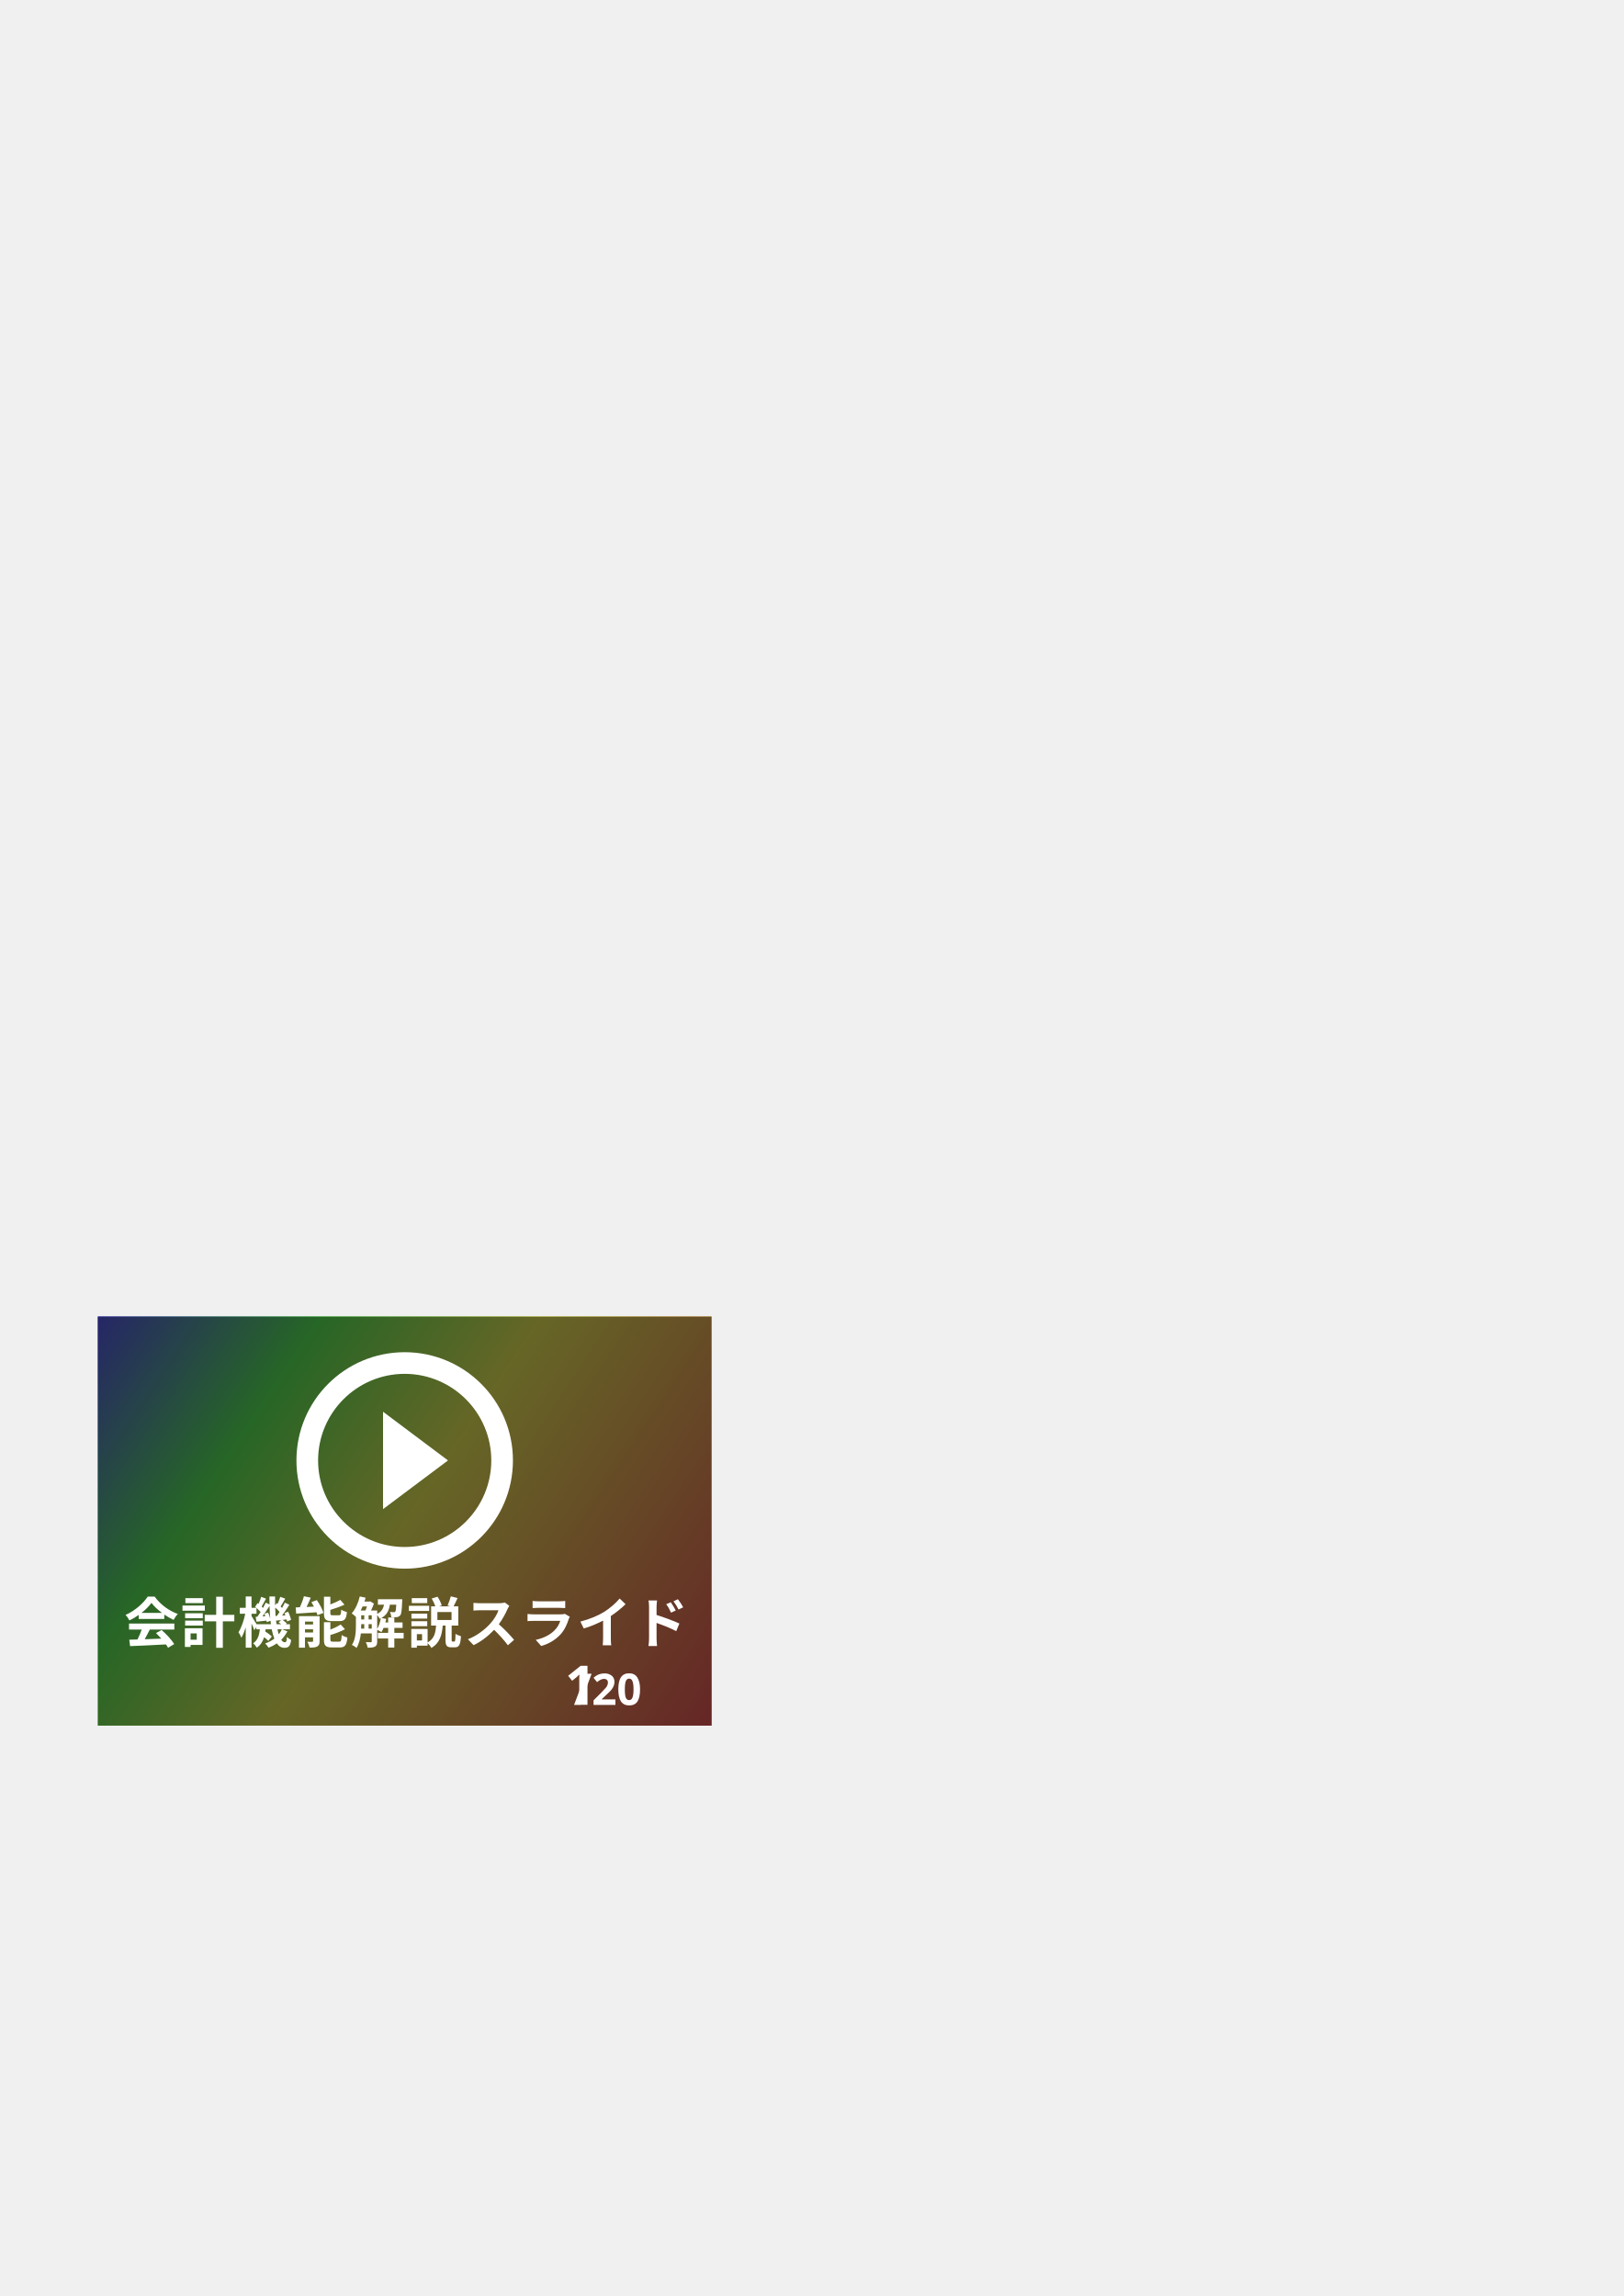
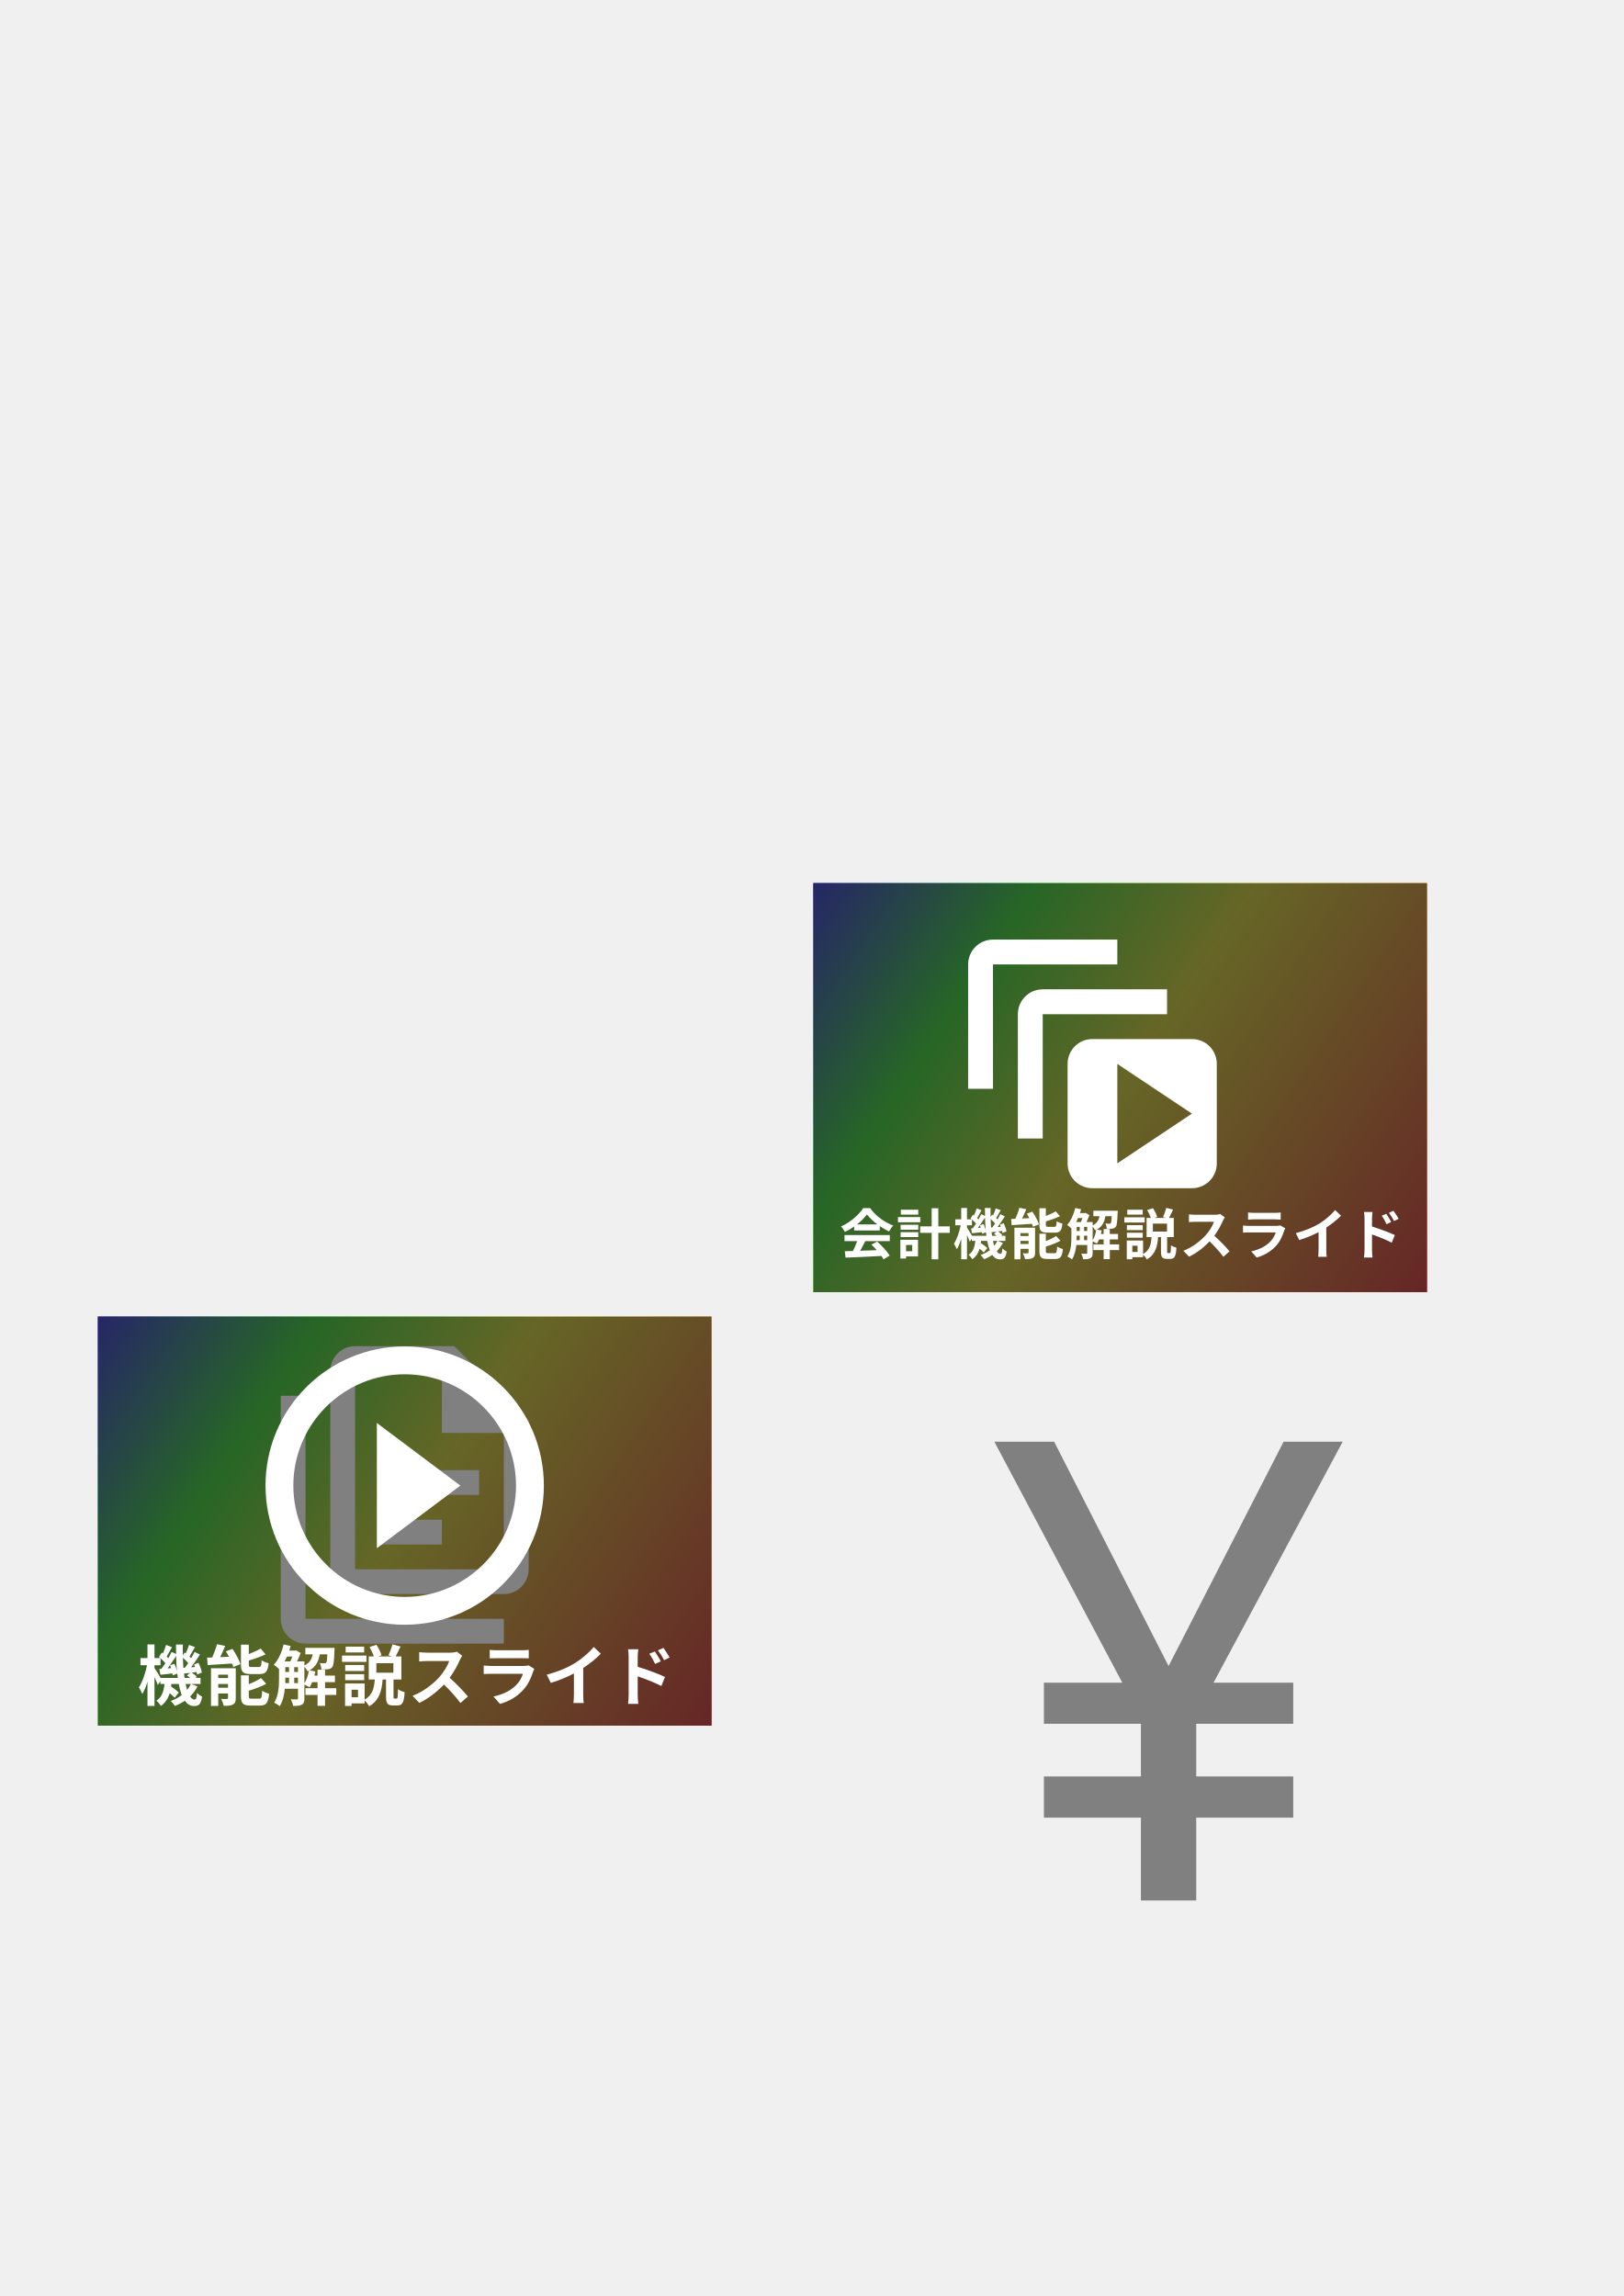
- <svg xmlns="http://www.w3.org/2000/svg" xmlns:xlink="http://www.w3.org/1999/xlink" id="svg8" version="1.1" viewBox="0 0 210 297" height="297mm" width="210mm">
+ <svg xmlns="http://www.w3.org/2000/svg" xmlns:xlink="http://www.w3.org/1999/xlink" width="210mm" height="297mm" viewBox="0 0 210 297" version="1.1" id="svg8">
  <defs id="defs2">
    <linearGradient id="linearGradient841">
-       <stop id="stop837" offset="0" style="stop-color:#0000ff;stop-opacity:1" />
-       <stop style="stop-color:#00ff00;stop-opacity:1" offset="0.25" id="stop845" />
-       <stop id="stop847" offset="0.5" style="stop-color:#ffff00;stop-opacity:1" />
-       <stop id="stop839" offset="1" style="stop-color:#ff0000;stop-opacity:1" />
+       <stop style="stop-color:#0000ff;stop-opacity:1" offset="0" id="stop837" />
+       <stop id="stop845" offset="0.25" style="stop-color:#00ff00;stop-opacity:1" />
+       <stop style="stop-color:#ffff00;stop-opacity:1" offset="0.5" id="stop847" />
+       <stop style="stop-color:#ff0000;stop-opacity:1" offset="1" id="stop839" />
    </linearGradient>
-     <linearGradient gradientTransform="translate(-29.62319)" gradientUnits="userSpaceOnUse" y2="144.245" x2="135.448" y1="91.329" x1="56.073" id="linearGradient843" xlink:href="#linearGradient841" />
-     <linearGradient xlink:href="#linearGradient841" id="linearGradient843-3" x1="56.073" y1="91.329" x2="135.448" y2="144.245" gradientUnits="userSpaceOnUse" gradientTransform="translate(-43.42038,78.97385)" />
+     <linearGradient xlink:href="#linearGradient841" id="linearGradient843" x1="56.073" y1="91.329" x2="135.448" y2="144.245" gradientUnits="userSpaceOnUse" gradientTransform="translate(-29.62319)" />
+     <linearGradient gradientTransform="translate(-43.42038,78.97385)" gradientUnits="userSpaceOnUse" y2="144.245" x2="135.448" y1="91.329" x1="56.073" id="linearGradient843-3" xlink:href="#linearGradient841" />
+     <linearGradient xlink:href="#linearGradient841" id="linearGradient843-3-3" x1="56.073" y1="91.329" x2="135.448" y2="144.245" gradientUnits="userSpaceOnUse" gradientTransform="translate(49.1147,22.90308)" />
  </defs>
  <g id="layer1">
-     <rect style="fill:url(#linearGradient843-3);fill-opacity:1;stroke-width:0.94;stroke-linecap:round" id="rect833-5" width="79.375" height="52.917" x="12.653" y="170.303" />
-     <rect y="170.303" x="12.653" height="52.917" width="79.375" id="rect835-6" style="fill:#333333;fill-opacity:0.75;stroke-width:0.94;stroke-linecap:round" />
-     <path style="fill:#ffffff;stroke-width:1.4" d="m 52.34,200.114 c -6.174,0 -11.2,-5.026 -11.2,-11.2 0,-6.174 5.026,-11.2 11.2,-11.2 6.174,0 11.2,5.026 11.2,11.2 0,6.174 -5.026,11.2 -11.2,11.2 m 0,-25.2 A 14,14 0 0 0 38.34,188.914 14,14 0 0 0 52.34,202.914 14,14 0 0 0 66.34,188.914 14,14 0 0 0 52.34,174.914 m -2.8,20.3 8.4,-6.3 -8.4,-6.3 z" id="path947" />
-     <text id="text851-2-0" y="212.512" x="16.063" style="font-style:normal;font-weight:normal;font-size:7.056px;line-height:1.1;font-family:sans-serif;text-align:start;letter-spacing:0.265px;word-spacing:0px;text-anchor:start;fill:#000000;fill-opacity:1;stroke:none;stroke-width:0.265" xml:space="preserve">
-       <tspan id="tspan854" style="font-style:normal;font-variant:normal;font-weight:900;font-stretch:normal;font-size:7.056px;font-family:'Noto Sans CJK JP';-inkscape-font-specification:'Noto Sans CJK JP Heavy';text-align:start;text-anchor:start;fill:#ffffff;stroke-width:0.265" y="212.512" x="16.063">会計機能解説スライド</tspan>
+     <rect y="170.303" x="12.653" height="52.917" width="79.375" id="rect833-5" style="fill:url(#linearGradient843-3);fill-opacity:1;stroke-width:0.94;stroke-linecap:round" />
+     <rect style="fill:#333333;fill-opacity:0.75;stroke-width:0.94;stroke-linecap:round" id="rect835-6" width="79.375" height="52.917" x="12.653" y="170.303" />
+     <text id="text865" y="245.838" x="127.451" style="font-style:normal;font-weight:normal;font-size:83.115px;line-height:1.25;font-family:sans-serif;fill:#808080;fill-opacity:1;stroke:none;stroke-width:2.078" xml:space="preserve">
+       <tspan style="fill:#808080;stroke-width:2.078" y="245.838" x="127.451" id="tspan863">¥</tspan>
    </text>
-     <text xml:space="preserve" style="font-style:normal;font-weight:normal;font-size:7.056px;line-height:1.25;font-family:sans-serif;letter-spacing:0px;word-spacing:0px;fill:#000000;fill-opacity:1;stroke:none;stroke-width:0.265" x="79.658" y="220.524" id="text851-2-0-3">
-       <tspan x="79.658" y="220.524" style="font-style:normal;font-variant:normal;font-weight:bold;font-stretch:normal;font-size:7.056px;font-family:'Open Sans';-inkscape-font-specification:'Open Sans Bold';text-align:center;text-anchor:middle;fill:#ffffff;stroke-width:0.265" id="tspan853-1-9-6">1</tspan>
+     <path id="path924-7" d="m 58.753,174.136 h -12.826 c -1.764,0 -3.207,1.443 -3.207,3.206 v 25.652 c 0,1.764 1.443,3.206 3.207,3.206 h 19.239 c 1.764,0 3.206,-1.443 3.206,-3.206 v -19.239 l -9.62,-9.62 m 6.413,28.859 H 45.927 v -25.652 h 11.223 v 8.016 h 8.016 v 17.636 M 39.514,180.549 v 28.859 h 25.652 v 3.207 H 39.514 c -1.764,0 -3.206,-1.443 -3.206,-3.207 v -28.859 h 3.206 m 9.62,9.62 v 3.207 h 12.826 v -3.207 h -12.826 m 0,6.413 v 3.207 h 8.016 v -3.207 z" style="fill:#808080;stroke-width:1.603" />
+     <path id="path947" d="m 52.34,206.569 c -7.938,0 -14.4,-6.462 -14.4,-14.4 0,-7.938 6.462,-14.4 14.4,-14.4 7.938,0 14.4,6.462 14.4,14.4 0,7.938 -6.462,14.4 -14.4,14.4 m 0,-32.4 a 18,18 0 0 0 -18,18 18,18 0 0 0 18,18 18,18 0 0 0 18,-18 18,18 0 0 0 -18,-18 m -3.6,26.1 10.8,-8.1 -10.8,-8.1 z" style="fill:#ffffff;stroke-width:1.8" />
+     <rect style="fill:url(#linearGradient843-3-3);fill-opacity:1;stroke-width:0.94;stroke-linecap:round" id="rect833-5-5" width="79.375" height="52.917" x="105.188" y="114.232" />
+     <rect y="114.232" x="105.188" height="52.917" width="79.375" id="rect835-6-6" style="fill:#333333;fill-opacity:0.75;stroke-width:0.94;stroke-linecap:round" />
+     <text id="text851-2-0-1" y="162.262" x="108.598" style="font-style:normal;font-weight:normal;font-size:7.056px;line-height:1.1;font-family:sans-serif;text-align:start;letter-spacing:0.265px;word-spacing:0px;text-anchor:start;fill:#ffffff;fill-opacity:1;stroke:none;stroke-width:0.265" xml:space="preserve">
+       <tspan id="tspan854-2" style="font-style:normal;font-variant:normal;font-weight:900;font-stretch:normal;font-size:7.056px;font-family:'Noto Sans CJK JP';-inkscape-font-specification:'Noto Sans CJK JP Heavy';text-align:start;text-anchor:start;fill:#ffffff;stroke-width:0.265" y="162.262" x="108.598">会計機能解説スライド</tspan>
    </text>
-     <text id="text851-2-0-3-0" y="220.542" x="90.329" style="font-style:normal;font-weight:normal;font-size:5.644px;line-height:1.25;font-family:sans-serif;text-align:end;letter-spacing:0px;word-spacing:0px;text-anchor:end;fill:#000000;fill-opacity:1;stroke:none;stroke-width:0.265" xml:space="preserve">
-       <tspan id="tspan853-1-9-6-6" style="font-style:normal;font-variant:normal;font-weight:bold;font-stretch:normal;font-size:5.644px;font-family:'Open Sans';-inkscape-font-specification:'Open Sans Bold';text-align:end;text-anchor:end;fill:#ffffff;stroke-width:0.265" y="220.542" x="90.329">/20</tspan>
+     <path style="stroke-width:1.608;fill:#ffffff" d="m 128.428,121.543 h 16.08 v 3.216 h -16.08 v 16.08 h -3.216 v -16.08 c 0,-1.785 1.431,-3.216 3.216,-3.216 m 6.432,6.432 h 16.08 v 3.216 h -16.08 v 16.08 h -3.216 v -16.08 c 0,-1.785 1.431,-3.216 3.216,-3.216 m 6.432,6.432 h 12.864 c 1.785,0 3.216,1.431 3.216,3.216 v 12.864 c 0,1.785 -1.431,3.216 -3.216,3.216 h -12.864 c -1.785,0 -3.216,-1.431 -3.216,-3.216 v -12.864 c 0,-1.785 1.431,-3.216 3.216,-3.216 m 3.216,3.216 v 12.864 l 9.648,-6.432 z" id="path913" />
+     <text xml:space="preserve" style="font-style:normal;font-weight:normal;font-size:8.467px;line-height:1.1;font-family:sans-serif;text-align:start;letter-spacing:0.265px;word-spacing:0px;text-anchor:start;fill:#ffffff;fill-opacity:1;stroke:none;stroke-width:0.132;stroke-miterlimit:4;stroke-dasharray:none" x="17.793" y="219.921" id="text851-2-0">
+       <tspan x="17.793" y="219.921" style="font-style:normal;font-variant:normal;font-weight:900;font-stretch:normal;font-size:8.467px;font-family:'Noto Sans CJK JP';-inkscape-font-specification:'Noto Sans CJK JP Heavy';text-align:start;text-anchor:start;fill:#ffffff;stroke:none;stroke-width:0.132;stroke-miterlimit:4;stroke-dasharray:none" id="tspan854">機能解説スライド</tspan>
    </text>
  </g>
</svg>
